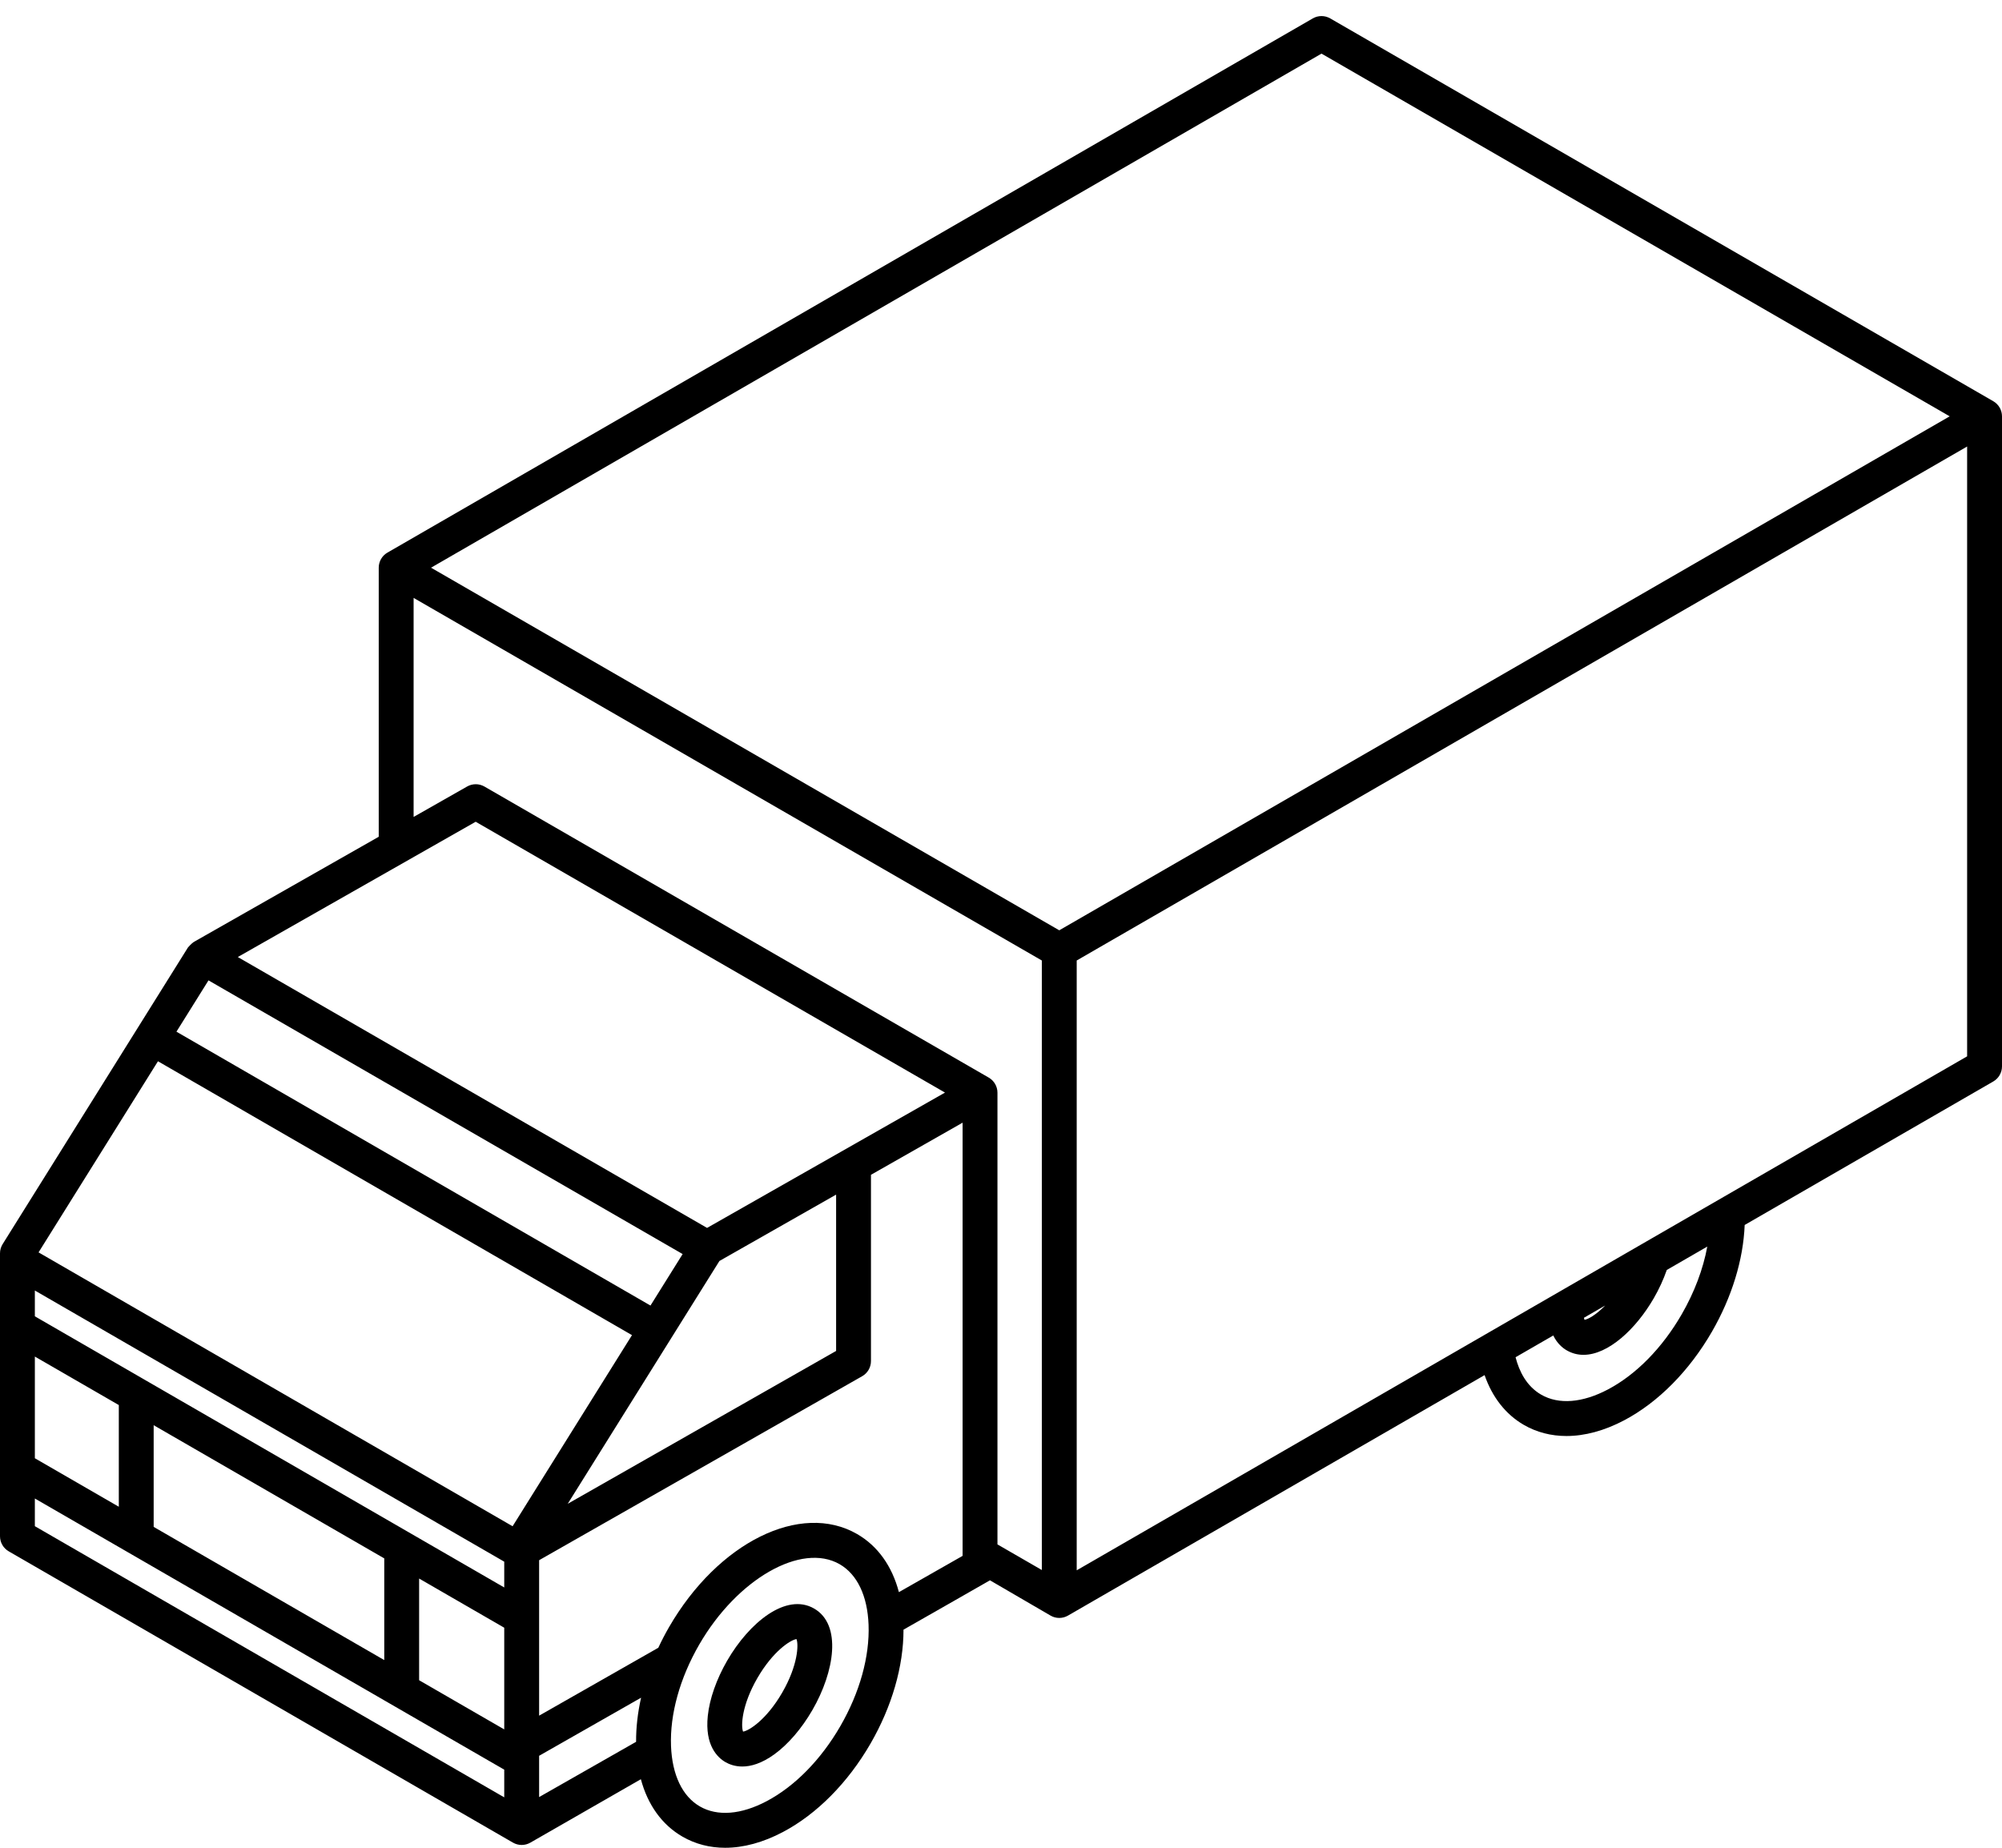
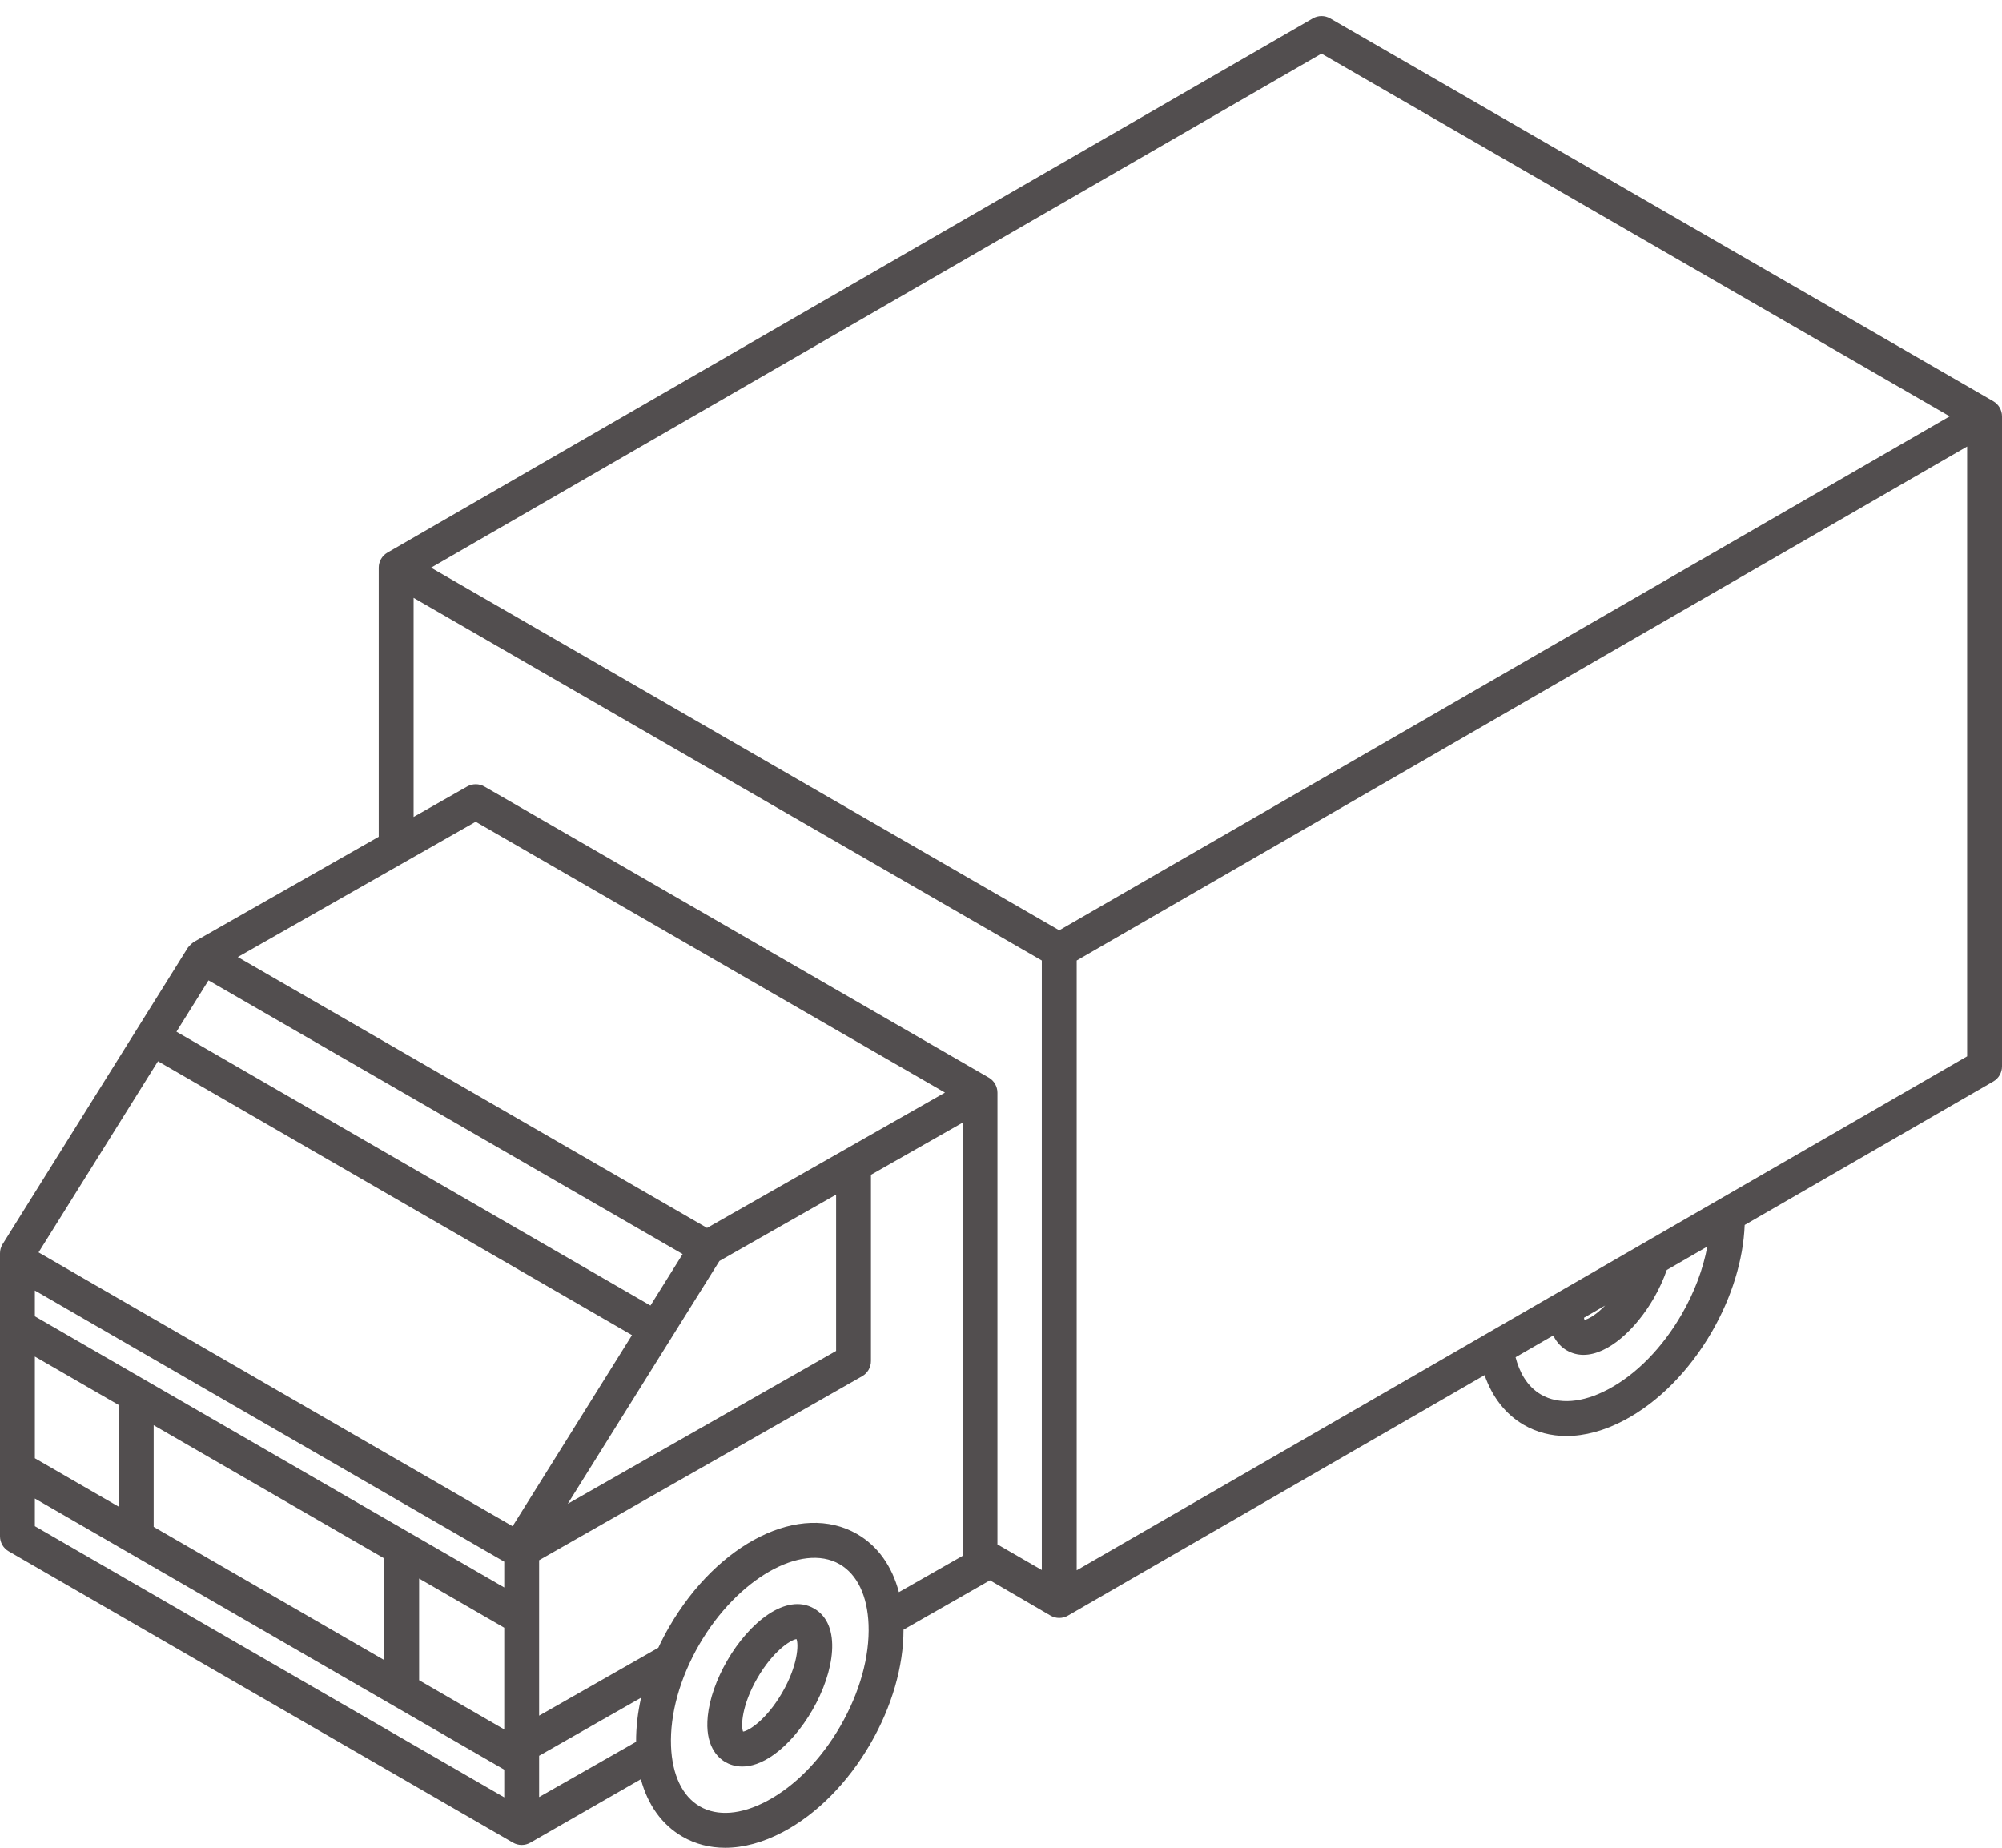
<svg xmlns="http://www.w3.org/2000/svg" version="1.1" id="svg3914" viewBox="0 0 52 48" height="48" width="52">
  <defs id="defs3916">
    <clipPath clipPathUnits="userSpaceOnUse" id="clipPath3973">
      <path d="m 0,2.73 3680,0 0,3370 -3680,0 L 0,2.73 Z" id="path3975" />
    </clipPath>
  </defs>
  <g transform="translate(0,-1004.362)" id="layer1">
    <g id="g3965" transform="matrix(0.1415012,0,0,-0.1415012,0,1052.504)">
      <g id="g3967" transform="scale(0.1,0.1)">
        <g id="g3969">
          <g id="g3971" clip-path="url(#clipPath3973)">
-             <path d="m 3658.87,2665.66 -1217.11,702.78 c -9.88,5.7 -22.11,5.74 -31.99,0 L 711.211,2387.73 c -9.922,-5.7 -16.012,-16.28 -16.012,-27.73 l 0,-493.94 -338.871,-192.78 c -4.566,-2.58 -11.289,-10.43 -11.289,-10.43 L 4.879,1118.28 C 1.68,1113.2 0,1107.34 0,1101.33 L 0,581.949 C 0,570.512 6.09,559.961 15.98,554.262 L 941.602,19.449 c 4.918,-2.848 10.468,-4.289 15.976,-4.289 5.543,0 11.051,1.441 16.012,4.289 1.922,1.102 202.78,116.41 202.78,116.41 12.69,-47.187 38.79,-83.711 76.33,-105.39 C 1276.37,16.801 1302.85,10 1331.05,10 c 33.6,0 69.61,9.648 106.06,28.91 62.23,32.852 119.37,90.539 160.9,162.5 39.26,68 60.51,141.75 60.47,209.02 0,0 157.3,89.609 158.71,90.59 0,0 109.65,-63.872 111.21,-64.77 4.92,-2.891 10.47,-4.301 15.98,-4.301 5.54,0 11.05,1.41 16.01,4.301 l 764.73,441.48 c 14.02,-40.46 38.71,-72.101 71.91,-91.32 23.67,-13.68 50.2,-20.469 78.4,-20.469 33.59,0 69.57,9.649 106.02,28.899 62.26,32.859 119.37,90.551 160.89,162.469 36.68,63.511 57.7,132.341 60.2,196.051 l 456.33,263.44 c 9.88,5.7 16.01,16.29 16.01,27.69 l 0,1193.44 c 0,11.45 -6.09,21.99 -16.01,27.73 z M 2425.74,3303.79 3578.87,2637.93 1944.38,1694.34 791.211,2360.04 2425.74,3303.79 Z m -1666.56,-999.18 1153.2,-665.7 0,-1118.988 -81.44,47.027 0,829.261 c 0,11.41 -6.1,21.99 -15.98,27.7 l -925.698,534.33 c -9.852,5.67 -21.961,5.71 -31.801,0.08 l -98.242,-55.86 0,402.15 -0.039,0 z m 113.98,-410.98 861.45,-497.22 -436.72,-248.44 -861.37,497.3 436.64,248.36 z M 1167.62,204.531 989.609,103.09 l 0,75.781 187.151,106.641 c -6.17,-27.5 -9.3,-54.731 -9.14,-80.981 z m -784.89,1397.889 870.32,-502.46 -59.03,-94.53 -870.149,502.77 58.859,94.22 z M 1160.08,951.129 940.941,600.27 70.781,1103.05 289.961,1453.91 1160.08,951.129 Z M 925.59,535.23 l 0,-47.339 -861.61,497.808 0,47.351 L 925.59,535.23 Z M 63.98,911.801 218.09,822.77 l 0,-186.68 -154.109,89.031 0,186.68 z M 282.07,785.781 705.352,541.25 l 0,-186.68 -423.282,244.532 0,186.679 z m 487.27,-281.519 156.25,-90.282 0,-186.671 -156.25,90.269 0,186.684 z m 551.25,583.008 214.18,121.83 0,-286.991 -492.62,-280.589 278.44,445.75 z M 63.98,600.391 l 0,50.82 861.61,-497.813 0,-50.82 L 63.98,600.391 Z M 1542.58,233.398 c -35.59,-61.636 -83.63,-110.589 -135.35,-137.886 -46.88,-24.773 -90.39,-28.172 -122.54,-9.613 -32.15,18.551 -50.94,57.93 -52.97,110.942 -2.19,58.43 16.17,124.531 51.76,186.172 69.57,120.468 187.65,188.047 257.89,147.5 32.15,-18.563 50.97,-57.973 52.97,-110.942 2.22,-58.441 -16.18,-124.531 -51.76,-186.172 z m 224.37,312.5 -116.91,-66.597 c -12.58,47.808 -38.79,84.758 -76.68,106.64 C 1469.65,645.82 1317.97,570.738 1228.05,415 c -7.19,-12.422 -13.71,-25.078 -19.65,-37.809 l -218.791,-124.652 0,285.391 592.971,337.769 c 10,5.672 16.17,16.289 16.17,27.821 l 0,341.95 168.2,95.7 0,-795.272 z m 1319.96,443.403 c -35.54,-61.602 -83.63,-110.59 -135.31,-137.852 -46.91,-24.769 -90.43,-28.168 -122.58,-9.609 -27.14,15.66 -40.5,43.238 -47.03,68.711 l 69.22,39.961 c 7.07,-14.774 17.23,-23.051 24.81,-27.383 9.72,-5.59 20,-8.168 30.58,-8.168 45.43,0 96.29,47.148 129.1,103.949 9.77,16.87 17.82,34.57 23.87,51.87 l 74.34,42.93 c -7.58,-41.13 -23.56,-83.83 -47,-124.409 z m -179.41,-6.289 38.98,22.498 c -16.79,-17.229 -31.32,-25.311 -38.04,-26.291 -0.32,0.859 -0.63,2.23 -0.94,3.793 z m -931.09,-463.633 0,1119.531 1634.45,943.59 0,-1119.53 -1634.45,-943.591 z" style="fill:#000000;fill-opacity:1;fill-rule:nonzero;stroke:none" id="path3977" />
-             <path d="m 1494.41,449.18 c -51.4,29.648 -119.21,-25.7 -159.68,-95.782 -19.65,-34.058 -32.27,-70.039 -35.51,-101.328 -5.67,-54.261 17.89,-76.441 32.42,-84.84 6.8,-3.91 17.23,-8.05 30.9,-8.05 15.51,0 35.31,5.351 58.83,22.379 25.43,18.441 50.31,47.39 69.96,81.453 40.43,70.039 54.49,156.476 3.08,186.168 z M 1435.9,295 c -28.63,-49.57 -60.94,-70.191 -71.92,-71.719 -4.14,10.278 -2.46,48.559 26.18,98.129 28.63,49.57 60.93,70.192 71.87,71.719 4.18,-10.238 2.5,-48.559 -26.13,-98.129 z" style="fill:#000000;fill-opacity:1;fill-rule:nonzero;stroke:none" id="path3979" />
+             <path d="m 3658.87,2665.66 -1217.11,702.78 c -9.88,5.7 -22.11,5.74 -31.99,0 L 711.211,2387.73 c -9.922,-5.7 -16.012,-16.28 -16.012,-27.73 l 0,-493.94 -338.871,-192.78 c -4.566,-2.58 -11.289,-10.43 -11.289,-10.43 L 4.879,1118.28 C 1.68,1113.2 0,1107.34 0,1101.33 L 0,581.949 C 0,570.512 6.09,559.961 15.98,554.262 L 941.602,19.449 c 4.918,-2.848 10.468,-4.289 15.976,-4.289 5.543,0 11.051,1.441 16.012,4.289 1.922,1.102 202.78,116.41 202.78,116.41 12.69,-47.187 38.79,-83.711 76.33,-105.39 C 1276.37,16.801 1302.85,10 1331.05,10 c 33.6,0 69.61,9.648 106.06,28.91 62.23,32.852 119.37,90.539 160.9,162.5 39.26,68 60.51,141.75 60.47,209.02 0,0 157.3,89.609 158.71,90.59 0,0 109.65,-63.872 111.21,-64.77 4.92,-2.891 10.47,-4.301 15.98,-4.301 5.54,0 11.05,1.41 16.01,4.301 l 764.73,441.48 c 14.02,-40.46 38.71,-72.101 71.91,-91.32 23.67,-13.68 50.2,-20.469 78.4,-20.469 33.59,0 69.57,9.649 106.02,28.899 62.26,32.859 119.37,90.551 160.89,162.469 36.68,63.511 57.7,132.341 60.2,196.051 l 456.33,263.44 c 9.88,5.7 16.01,16.29 16.01,27.69 l 0,1193.44 c 0,11.45 -6.09,21.99 -16.01,27.73 z M 2425.74,3303.79 3578.87,2637.93 1944.38,1694.34 791.211,2360.04 2425.74,3303.79 Z m -1666.56,-999.18 1153.2,-665.7 0,-1118.988 -81.44,47.027 0,829.261 c 0,11.41 -6.1,21.99 -15.98,27.7 l -925.698,534.33 c -9.852,5.67 -21.961,5.71 -31.801,0.08 l -98.242,-55.86 0,402.15 -0.039,0 z m 113.98,-410.98 861.45,-497.22 -436.72,-248.44 -861.37,497.3 436.64,248.36 z M 1167.62,204.531 989.609,103.09 l 0,75.781 187.151,106.641 c -6.17,-27.5 -9.3,-54.731 -9.14,-80.981 z m -784.89,1397.889 870.32,-502.46 -59.03,-94.53 -870.149,502.77 58.859,94.22 z M 1160.08,951.129 940.941,600.27 70.781,1103.05 289.961,1453.91 1160.08,951.129 Z M 925.59,535.23 l 0,-47.339 -861.61,497.808 0,47.351 L 925.59,535.23 Z M 63.98,911.801 218.09,822.77 l 0,-186.68 -154.109,89.031 0,186.68 z M 282.07,785.781 705.352,541.25 l 0,-186.68 -423.282,244.532 0,186.679 z m 487.27,-281.519 156.25,-90.282 0,-186.671 -156.25,90.269 0,186.684 z m 551.25,583.008 214.18,121.83 0,-286.991 -492.62,-280.589 278.44,445.75 z M 63.98,600.391 l 0,50.82 861.61,-497.813 0,-50.82 L 63.98,600.391 Z M 1542.58,233.398 c -35.59,-61.636 -83.63,-110.589 -135.35,-137.886 -46.88,-24.773 -90.39,-28.172 -122.54,-9.613 -32.15,18.551 -50.94,57.93 -52.97,110.942 -2.19,58.43 16.17,124.531 51.76,186.172 69.57,120.468 187.65,188.047 257.89,147.5 32.15,-18.563 50.97,-57.973 52.97,-110.942 2.22,-58.441 -16.18,-124.531 -51.76,-186.172 z m 224.37,312.5 -116.91,-66.597 c -12.58,47.808 -38.79,84.758 -76.68,106.64 C 1469.65,645.82 1317.97,570.738 1228.05,415 c -7.19,-12.422 -13.71,-25.078 -19.65,-37.809 l -218.791,-124.652 0,285.391 592.971,337.769 c 10,5.672 16.17,16.289 16.17,27.821 l 0,341.95 168.2,95.7 0,-795.272 z m 1319.96,443.403 c -35.54,-61.602 -83.63,-110.59 -135.31,-137.852 -46.91,-24.769 -90.43,-28.168 -122.58,-9.609 -27.14,15.66 -40.5,43.238 -47.03,68.711 l 69.22,39.961 c 7.07,-14.774 17.23,-23.051 24.81,-27.383 9.72,-5.59 20,-8.168 30.58,-8.168 45.43,0 96.29,47.148 129.1,103.949 9.77,16.87 17.82,34.57 23.87,51.87 l 74.34,42.93 c -7.58,-41.13 -23.56,-83.83 -47,-124.409 z m -179.41,-6.289 38.98,22.498 c -16.79,-17.229 -31.32,-25.311 -38.04,-26.291 -0.32,0.859 -0.63,2.23 -0.94,3.793 z m -931.09,-463.633 0,1119.531 1634.45,943.59 0,-1119.53 -1634.45,-943.591 z" style="fill:#524e4f;fill-opacity:1;fill-rule:nonzero;stroke:none" id="path3977" />
+             <path d="m 1494.41,449.18 c -51.4,29.648 -119.21,-25.7 -159.68,-95.782 -19.65,-34.058 -32.27,-70.039 -35.51,-101.328 -5.67,-54.261 17.89,-76.441 32.42,-84.84 6.8,-3.91 17.23,-8.05 30.9,-8.05 15.51,0 35.31,5.351 58.83,22.379 25.43,18.441 50.31,47.39 69.96,81.453 40.43,70.039 54.49,156.476 3.08,186.168 z M 1435.9,295 c -28.63,-49.57 -60.94,-70.191 -71.92,-71.719 -4.14,10.278 -2.46,48.559 26.18,98.129 28.63,49.57 60.93,70.192 71.87,71.719 4.18,-10.238 2.5,-48.559 -26.13,-98.129 z" style="fill:#524e4f;fill-opacity:1;fill-rule:nonzero;stroke:none" id="path3979" />
          </g>
        </g>
      </g>
    </g>
  </g>
</svg>
